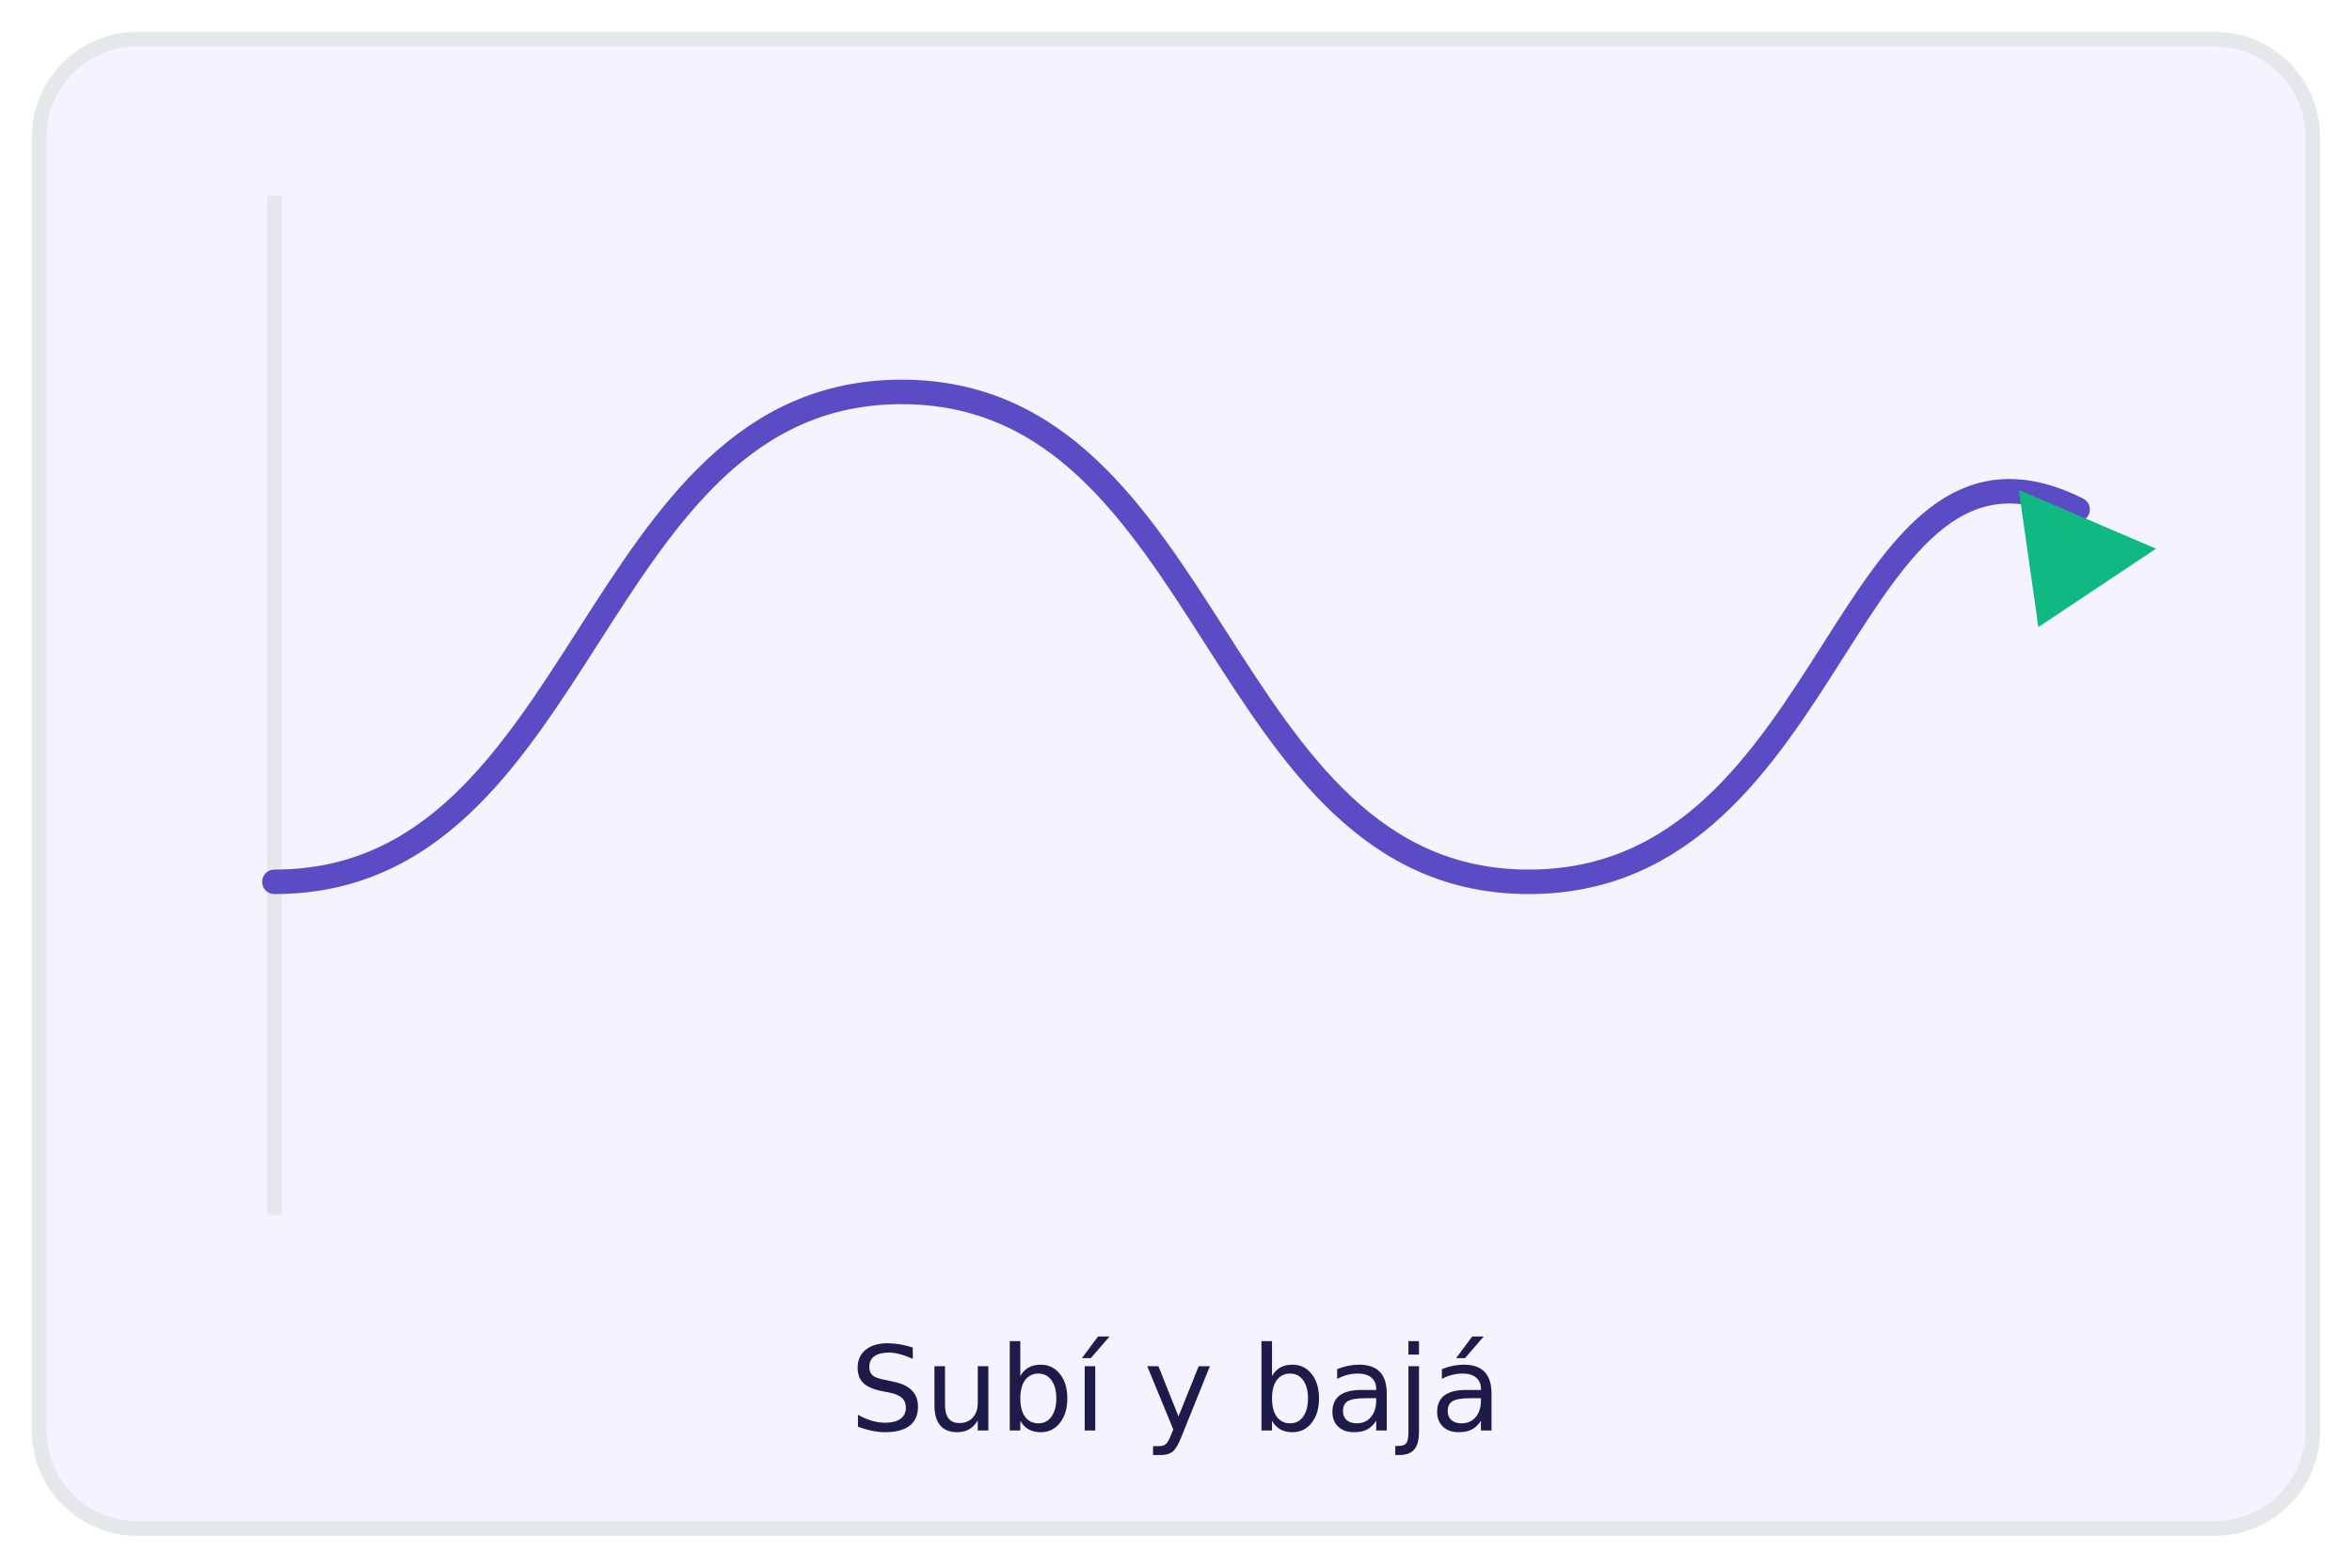
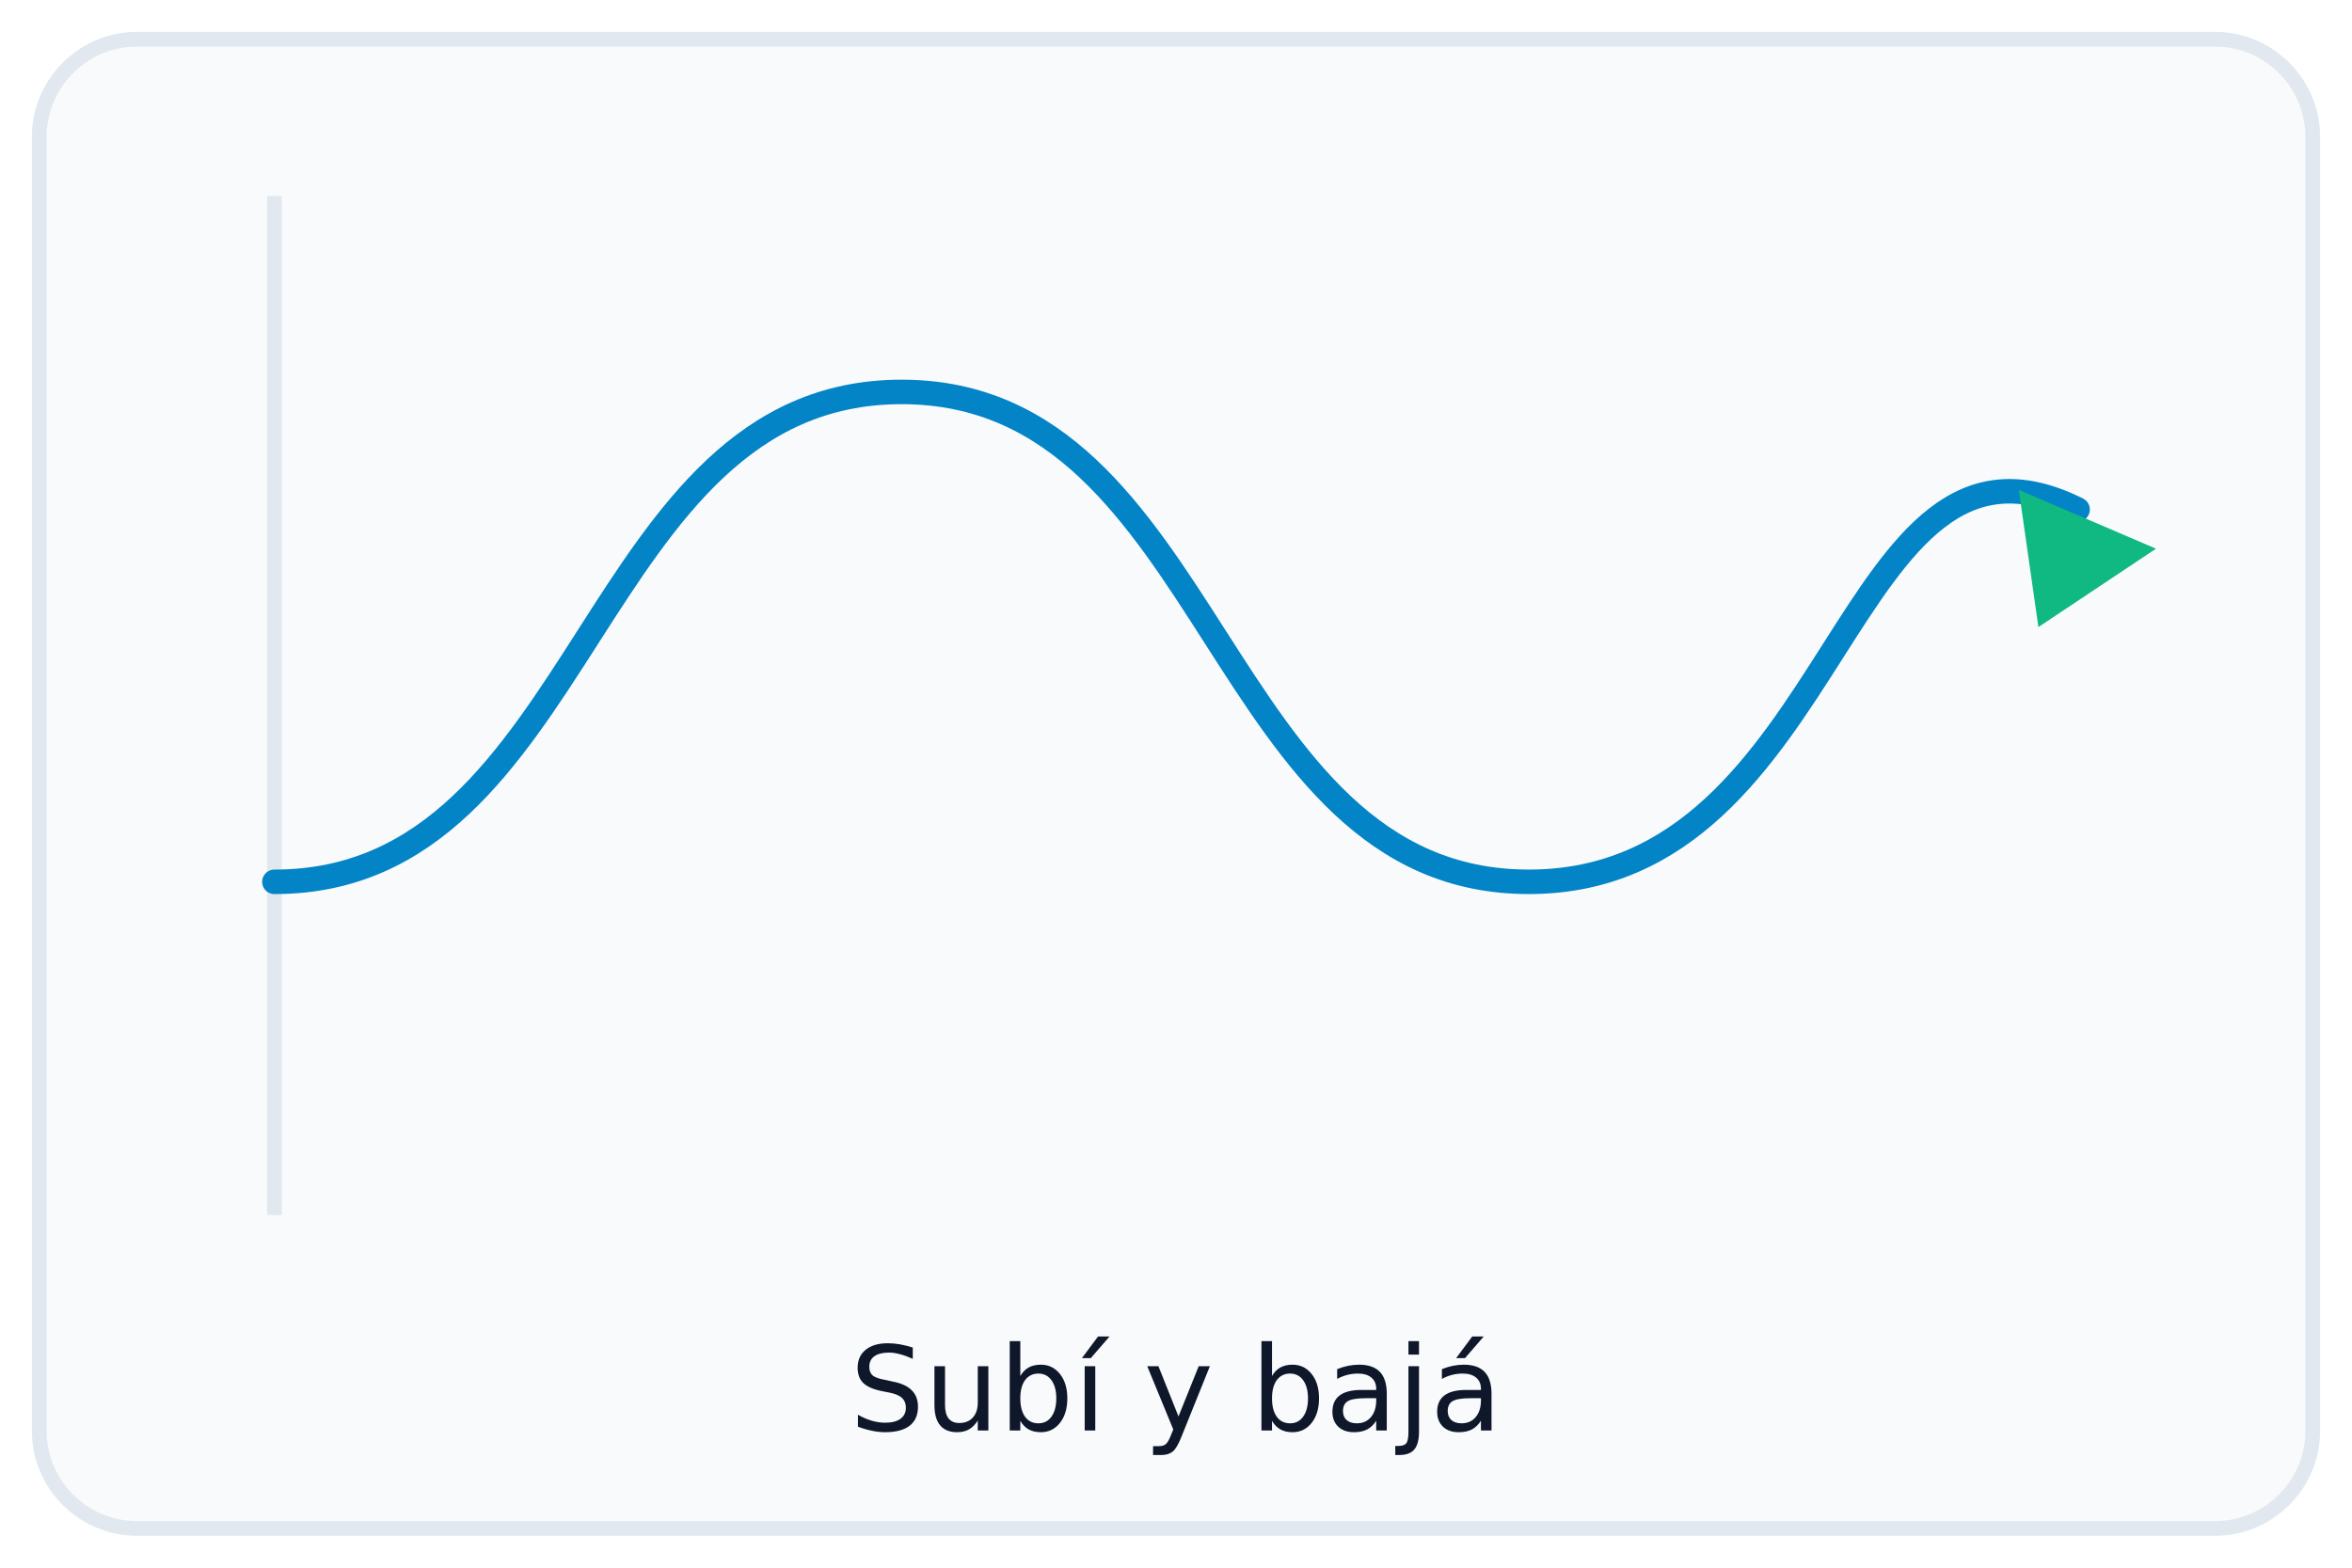
<svg xmlns="http://www.w3.org/2000/svg" viewBox="0 0 240 160" font-family="DejaVu Sans, sans-serif">
-   <rect x="4" y="4" width="232" height="152" rx="10" fill="#F5F3FF" stroke="#E5E7EB" stroke-width="1.5" />
-   <line x1="28" y1="20" x2="28" y2="124" stroke="#E5E7EB" stroke-width="1.5" />
-   <path d="M 28 90 C 60 90, 60 40, 92 40 S 124 90, 156 90 S 188 40, 212 52" fill="none" stroke="#5B4BC4" stroke-width="2.5" stroke-linecap="round" />
+   <rect x="4" y="4" width="232" height="152" rx="10" fill="#F8FAFC" stroke="#E2E8F0" stroke-width="1.5" />
+   <line x1="28" y1="20" x2="28" y2="124" stroke="#E2E8F0" stroke-width="1.5" />
+   <path d="M 28 90 C 60 90, 60 40, 92 40 S 124 90, 156 90 S 188 40, 212 52" fill="none" stroke="#0284C7" stroke-width="2.5" stroke-linecap="round" />
  <polygon points="220,56 206,50 208,64" fill="#10B981" />
-   <text x="120" y="146" font-size="12" text-anchor="middle" fill="#1E1B4B">Subí y bajá</text>
+   <text x="120" y="146" font-size="12" text-anchor="middle" fill="#0F172A">Subí y bajá</text>
</svg>
